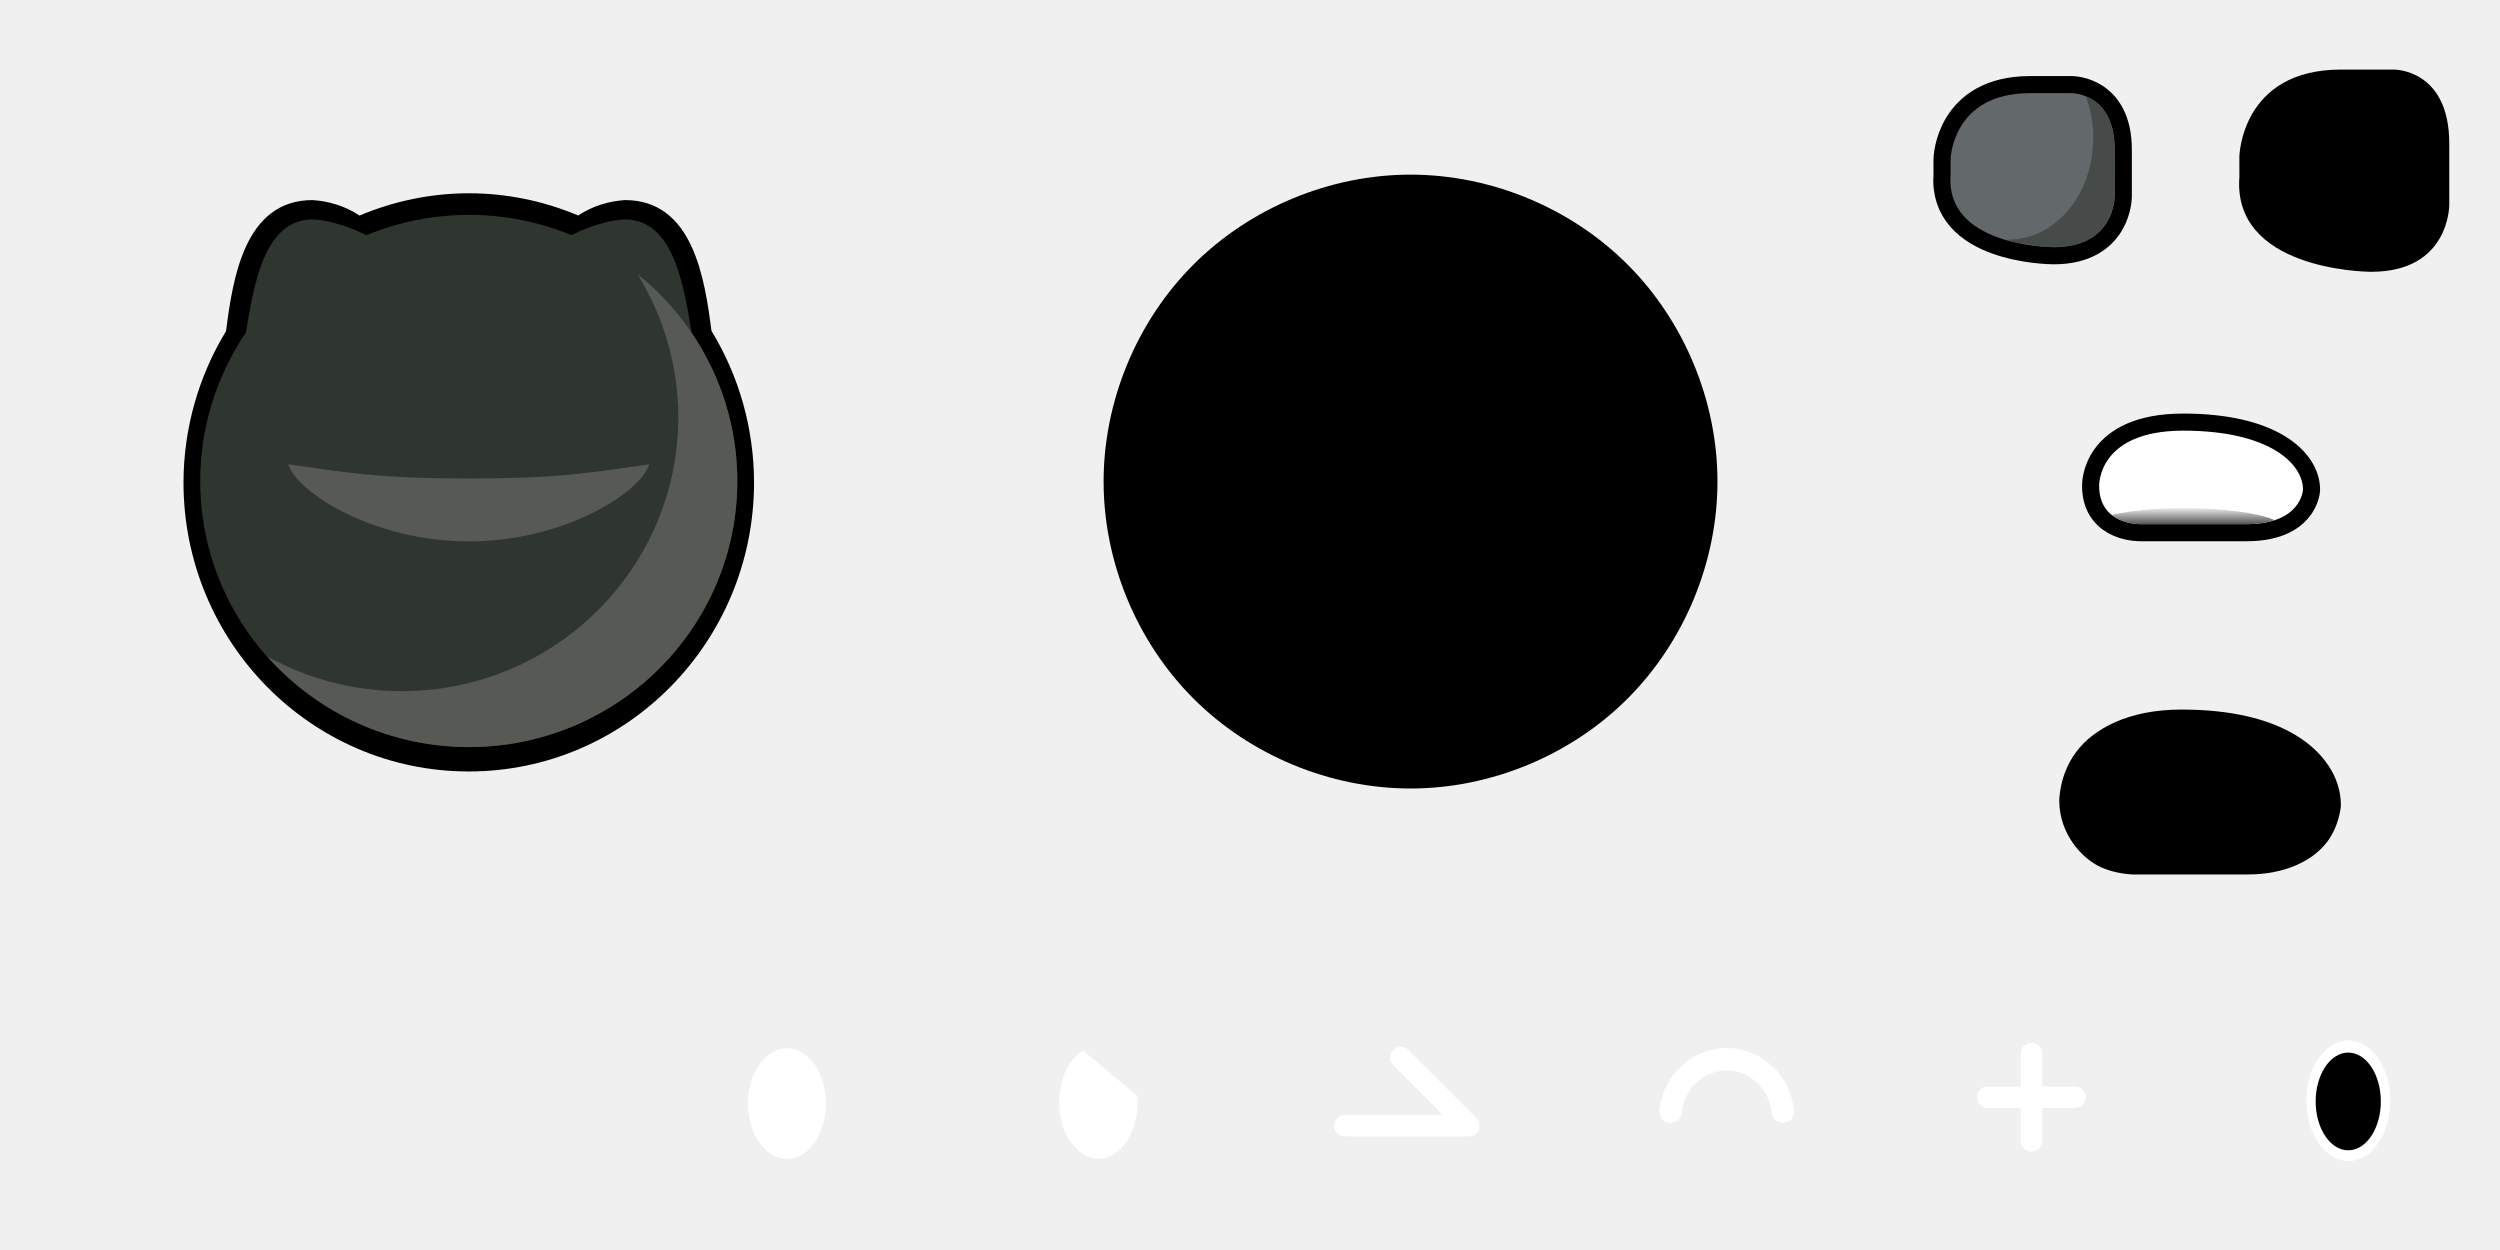
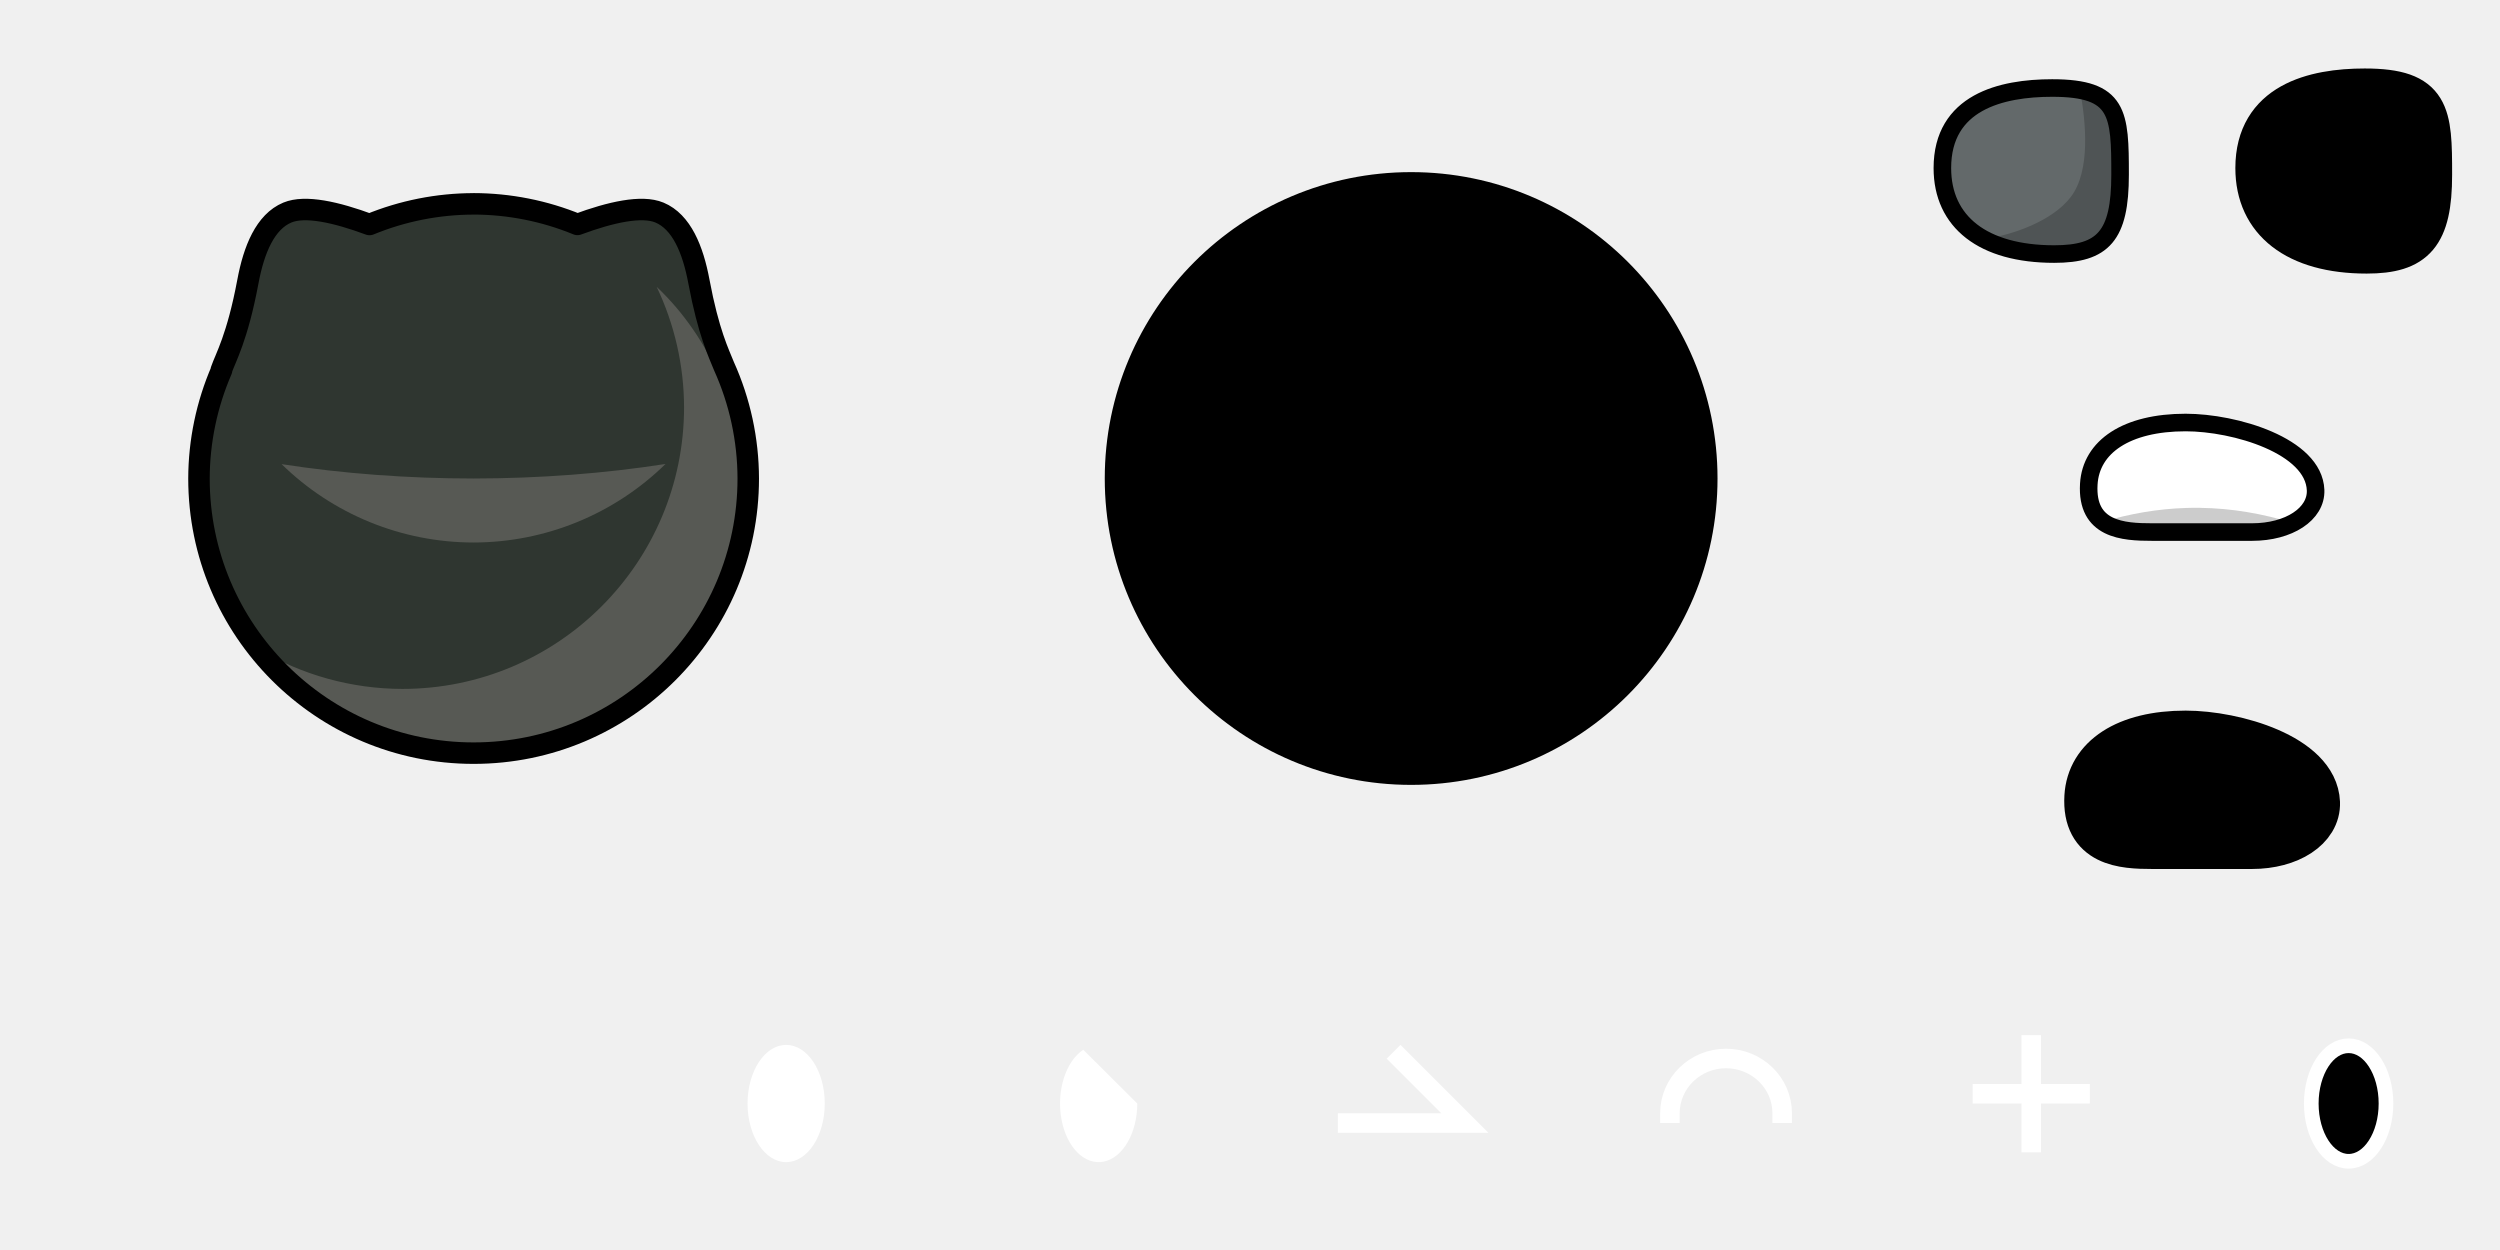
- <svg xmlns="http://www.w3.org/2000/svg" xmlns:xlink="http://www.w3.org/1999/xlink" width="256" height="128" viewBox="0 0 67.733 33.867" version="1.1" id="svg62">
-   <defs id="defs59">
-     <linearGradient id="linearGradient958">
-       <stop style="stop-color:#53514f;stop-opacity:1;" offset="0" id="stop954" />
-       <stop style="stop-color:#53514f;stop-opacity:0;" offset="1" id="stop956" />
-     </linearGradient>
-     <linearGradient xlink:href="#linearGradient958" id="linearGradient960" x1="59.267" y1="14.212" x2="59.267" y2="13.705" gradientUnits="userSpaceOnUse" />
-   </defs>
-   <g id="layer1">
-     <path style="fill:#000000;fill-opacity:1;fill-rule:evenodd;stroke:none;stroke-width:1.07;stroke-linecap:butt;stroke-linejoin:round;stroke-miterlimit:4;stroke-dasharray:none;stroke-opacity:1;paint-order:markers fill stroke" d="M 12.7,5.236 A 7.729,7.833 0 0 0 9.741,5.84 C 9.338,5.573 8.884,5.446 8.467,5.421 c -1.851,0 -2.161,2.143 -2.344,3.552 A 7.729,7.833 0 0 0 4.971,13.069 7.729,7.833 0 0 0 12.7,20.902 7.729,7.833 0 0 0 20.429,13.069 7.729,7.833 0 0 0 19.276,8.964 c -0.183,-1.409 -0.496,-3.543 -2.342,-3.543 -0.416,0.025 -0.868,0.151 -1.27,0.417 A 7.729,7.833 0 0 0 12.7,5.236 Z" id="ellipse880" />
-     <path style="fill:#2f3630;fill-opacity:1;fill-rule:evenodd;stroke:none;stroke-width:0;stroke-linecap:butt;stroke-linejoin:round;stroke-miterlimit:4;stroke-dasharray:none;stroke-opacity:1;paint-order:markers fill stroke" d="M 12.7,5.821 A 7.276,7.21 0 0 0 9.922,6.374 C 9.37,6.087 8.756,5.945 8.467,5.945 7.136,5.954 6.874,7.756 6.663,9.01 A 7.276,7.21 0 0 0 5.424,13.031 7.276,7.21 0 0 0 12.7,20.241 7.276,7.21 0 0 0 19.976,13.031 7.276,7.21 0 0 0 18.738,9.018 c -0.211,-1.255 -0.471,-3.064 -1.805,-3.073 -0.288,-2e-6 -0.901,0.141 -1.451,0.426 A 7.276,7.21 0 0 0 12.7,5.821 Z" id="ellipse873" />
-     <path style="fill:#575954;fill-opacity:1;stroke:none;stroke-width:0.265px;stroke-linecap:butt;stroke-linejoin:miter;stroke-opacity:1" d="M 17.271,7.428 A 7.494,7.426 0 0 1 18.377,11.3 7.494,7.426 0 0 1 10.883,18.726 7.494,7.426 0 0 1 7.249,17.792 7.276,7.21 0 0 0 12.7,20.241 7.276,7.21 0 0 0 19.976,13.031 7.276,7.21 0 0 0 17.271,7.428 Z M 7.81,12.58 c 0.235,0.766 2.319,2.09 4.89,2.088 2.571,0.002 4.656,-1.322 4.89,-2.088 -1.622,0.231 -2.444,0.384 -4.89,0.384 -2.447,0 -3.269,-0.154 -4.89,-0.384 z" id="path879" />
-     <ellipse style="fill:#ffffff;fill-opacity:1;fill-rule:evenodd;stroke:none;stroke-width:0.504;stroke-linecap:round;stroke-linejoin:round;paint-order:markers fill stroke" id="ellipse926" ry="1.498" rx="1.056" cy="29.901" cx="21.321" />
-     <path style="fill:#ffffff;fill-opacity:1;fill-rule:evenodd;stroke:none;stroke-width:0.51;stroke-linecap:round;stroke-linejoin:round;paint-order:markers fill stroke" d="m 29.343,28.463 c -0.391,0.24 -0.645,0.792 -0.645,1.403 0,0.844 0.475,1.527 1.062,1.527 0.586,-2.02e-4 1.061,-0.684 1.061,-1.527 -1.86e-4,-0.096 9.87e-4,-0.085 -0.012,-0.179 z" id="path928" />
-     <path style="display:inline;opacity:1;fill:#000000;fill-opacity:1;fill-rule:nonzero;stroke:none;stroke-width:3.226;stroke-linecap:round;stroke-linejoin:round;stroke-miterlimit:4;stroke-dasharray:none;stroke-dashoffset:0;stroke-opacity:1;paint-order:markers stroke fill" id="circle4575" d="m 144.688,17.883 c -8.229,0 -16.406,3.387 -22.225,9.205 -5.818,5.818 -9.205,13.996 -9.205,22.225 0,8.229 3.387,16.406 9.205,22.225 5.818,5.818 13.996,9.205 22.225,9.205 8.229,0 16.406,-3.387 22.225,-9.205 5.818,-5.818 9.205,-13.996 9.205,-22.225 0,-8.229 -3.387,-16.406 -9.205,-22.225 -5.818,-5.818 -13.996,-9.205 -22.225,-9.205 z" transform="matrix(0.2645833,0,0,0.2645833,-0.06614745,4.1930761e-6)" />
-     <path style="display:inline;fill:none;stroke:#ffffff;stroke-width:0.582;stroke-linecap:round;stroke-linejoin:round;stroke-miterlimit:4;stroke-dasharray:none;stroke-opacity:0.991" d="m 37.951,28.658 1.84,1.84 h -3.353" id="path4639" />
-     <path style="color:#000000;font-style:normal;font-variant:normal;font-weight:normal;font-stretch:normal;font-size:medium;line-height:normal;font-family:sans-serif;font-variant-ligatures:normal;font-variant-position:normal;font-variant-caps:normal;font-variant-numeric:normal;font-variant-alternates:normal;font-feature-settings:normal;text-indent:0;text-align:start;text-decoration:none;text-decoration-line:none;text-decoration-style:solid;text-decoration-color:#000000;letter-spacing:normal;word-spacing:normal;text-transform:none;writing-mode:lr-tb;direction:ltr;text-orientation:mixed;dominant-baseline:auto;baseline-shift:baseline;text-anchor:start;white-space:normal;shape-padding:0;clip-rule:nonzero;display:inline;overflow:visible;visibility:visible;opacity:1;isolation:auto;mix-blend-mode:normal;color-interpolation:sRGB;color-interpolation-filters:linearRGB;solid-color:#000000;solid-opacity:1;vector-effect:none;fill:none;fill-opacity:1;fill-rule:nonzero;stroke:#ffffff;stroke-width:0.582;stroke-linecap:round;stroke-linejoin:round;stroke-miterlimit:4;stroke-dasharray:none;stroke-dashoffset:0;stroke-opacity:0.991;paint-order:markers stroke fill;color-rendering:auto;image-rendering:auto;shape-rendering:auto;text-rendering:auto;enable-background:accumulate" d="m 46.782,28.686 c -0.802,0 -1.461,0.634 -1.535,1.444 h 0.025 c 0.074,-0.796 0.722,-1.418 1.51,-1.418 0.789,0 1.436,0.622 1.51,1.418 h 0.025 c -0.074,-0.81 -0.733,-1.444 -1.535,-1.444 z" id="path4641" />
-     <path style="display:inline;fill:none;stroke:#ffffff;stroke-width:0.582;stroke-linecap:round;stroke-linejoin:miter;stroke-miterlimit:4;stroke-dasharray:none;stroke-opacity:0.991" d="m 55.039,28.546 v 2.362" id="path4648" />
-     <path id="path4650" d="m 56.22,29.727 h -2.362" style="display:inline;fill:none;stroke:#ffffff;stroke-width:0.582;stroke-linecap:round;stroke-linejoin:miter;stroke-miterlimit:4;stroke-dasharray:none;stroke-opacity:0.991" />
-     <path transform="matrix(0.2645833,0,0,0.2645833,-0.04961145,-0.04960581)" d="m 223.545,72.848 c -5.384,0 -8.975,1.95 -10.764,4.35 -1.756,2.356 -1.724,4.968 -1.723,5.064 0.027,3.331 2.355,5.906 4.316,6.752 1.972,0.851 3.773,0.717 3.773,0.717 L 219,89.732 h 11.406 c 3.689,0 6.426,-1.34 7.885,-3.088 1.458,-1.748 1.6,-3.906 1.6,-3.906 a 3.378,3.378 0 0 0 0.002,-0.131 c 0,-2.867 -1.836,-5.465 -4.631,-7.141 -2.795,-1.675 -6.624,-2.619 -11.717,-2.619 z" id="path1502" style="display:inline;fill:#000000;fill-opacity:1;stroke:none;stroke-width:3;stroke-linecap:butt;stroke-linejoin:miter;stroke-miterlimit:4;stroke-dasharray:none;stroke-opacity:1" />
-     <path id="path1510" d="m 60.672,4.243 c 0,0 0.042,-2.358 2.751,-2.358 h 1.434 c 0,0 1.502,-0.022 1.502,2.006 v 1.655 c 0,0 0.018,1.818 -2.113,1.818 -0.245,0 -3.768,-0.084 -3.573,-2.576 z" style="display:inline;fill:#000000;fill-opacity:1;stroke:none;stroke-width:0.272px;stroke-linecap:butt;stroke-linejoin:miter;stroke-opacity:1" />
-     <path id="path1512" d="m 52.847,4.321 c 0,0 0.033,-1.797 2.152,-1.797 h 1.122 c 0,0 1.175,-0.017 1.175,1.528 v 1.261 c 0,0 0.014,1.385 -1.653,1.385 -0.192,0 -2.947,-0.064 -2.795,-1.963 z" style="display:inline;fill:none;fill-opacity:1;stroke:#000000;stroke-width:0.926;stroke-linecap:butt;stroke-linejoin:miter;stroke-miterlimit:4;stroke-dasharray:none;stroke-opacity:1" />
-     <path style="display:inline;fill:#63696a;fill-opacity:1;stroke:none;stroke-width:0.21px;stroke-linecap:butt;stroke-linejoin:miter;stroke-opacity:1" d="m 52.847,4.321 c 0,0 0.033,-1.797 2.152,-1.797 h 1.122 c 0,0 1.175,-0.017 1.175,1.528 v 1.261 c 0,0 0.014,1.385 -1.653,1.385 -0.192,0 -2.947,-0.064 -2.795,-1.963 z" id="path1514" />
-     <path id="path1516" d="m 55.391,6.683 c -0.309,-0.024 -0.684,-0.086 -0.934,-0.154 l -0.113,-0.031 0.144,-0.007 c 0.079,-0.004 0.18,-0.013 0.225,-0.021 1.149,-0.185 1.999,-1.341 1.999,-2.719 2e-5,-0.37 -0.049,-0.683 -0.157,-1.016 -0.019,-0.058 -0.032,-0.107 -0.029,-0.11 0.003,-0.003 0.036,0.011 0.075,0.03 0.32,0.163 0.536,0.455 0.631,0.854 0.05,0.212 0.054,0.29 0.054,1.125 2.1e-4,0.748 -10e-4,0.797 -0.022,0.902 -0.111,0.543 -0.461,0.923 -0.989,1.074 -0.239,0.068 -0.58,0.096 -0.884,0.072 z" style="display:inline;opacity:1;fill:#464b4a;fill-opacity:1;fill-rule:nonzero;stroke:none;stroke-width:0.039;stroke-linecap:round;stroke-linejoin:round;stroke-miterlimit:4;stroke-dasharray:none;stroke-dashoffset:0;stroke-opacity:1;paint-order:normal" />
-     <ellipse style="fill:#ffffff;fill-opacity:1;fill-rule:evenodd;stroke:none;stroke-width:0.546;stroke-linecap:round;stroke-linejoin:round;paint-order:markers fill stroke" id="ellipse1518" ry="1.633" rx="1.136" cy="29.823" cx="63.625" />
-     <ellipse cx="63.622" cy="29.842" rx="0.883" ry="1.324" id="ellipse1520" style="fill:#000000;fill-opacity:1;fill-rule:evenodd;stroke:none;stroke-width:0.433;stroke-linecap:round;stroke-linejoin:round;paint-order:markers fill stroke" />
-     <path style="display:inline;fill:none;fill-opacity:1;stroke:#000000;stroke-width:0.926;stroke-linecap:butt;stroke-linejoin:miter;stroke-miterlimit:4;stroke-dasharray:none;stroke-opacity:1" d="m 56.873,13.164 c 0,0 -0.051,-1.496 2.28,-1.496 2.331,0 3.243,0.895 3.243,1.596 0,0 -0.036,0.937 -1.527,0.937 h -2.852 c 0,0 -1.144,0.05 -1.144,-1.038 z" id="path1534" />
-     <path id="path1536" d="m 56.873,13.164 c 0,0 -0.051,-1.496 2.28,-1.496 2.331,0 3.243,0.895 3.243,1.596 0,0 -0.036,0.937 -1.527,0.937 h -2.852 c 0,0 -1.144,0.05 -1.144,-1.038 z" style="display:inline;fill:#ffffff;fill-opacity:1;stroke:none;stroke-width:0.75;stroke-linecap:butt;stroke-linejoin:miter;stroke-miterlimit:4;stroke-dasharray:none;stroke-opacity:1" />
-     <path style="display:inline;fill:url(#linearGradient960);fill-opacity:1;stroke:none;stroke-width:0.75;stroke-linecap:butt;stroke-linejoin:miter;stroke-miterlimit:4;stroke-dasharray:none;stroke-opacity:1" d="m 59.193,13.766 a 2.736,0.595 0 0 0 -1.98,0.185 c 0.337,0.27 0.804,0.251 0.804,0.251 h 2.852 c 0.317,0 0.564,-0.043 0.763,-0.11 A 2.736,0.595 0 0 0 59.193,13.766 Z" id="path1548" />
+ <svg xmlns="http://www.w3.org/2000/svg" width="256" height="128" viewBox="0 0 67.733 33.867" version="1.1" id="svg8">
+   <defs id="defs2" />
+   <g id="layer2" style="display:inline;opacity:1" transform="translate(2.0135254e-5,-541.8667)">
+     <g id="x_ninja" transform="translate(42.33333,355.6001)">
+       <rect style="vector-effect:none;fill:none;fill-opacity:0.355;stroke:none;stroke-width:1.72;stroke-linecap:round;stroke-linejoin:miter;stroke-miterlimit:4;stroke-dasharray:none;stroke-dashoffset:0;stroke-opacity:1;paint-order:stroke fill markers" id="rect1343" width="67.733" height="33.867" x="-42.333" y="186.267" />
+       <path style="fill:none;fill-opacity:1;stroke:#ffffff;stroke-width:0.529;stroke-linecap:butt;stroke-linejoin:miter;stroke-miterlimit:4;stroke-dasharray:none;stroke-dashoffset:0;stroke-opacity:1;paint-order:stroke fill markers" d="m -4.577,214.762 1.931,1.931 h -3.44" id="path983-7" />
+       <path d="m 12.7,217.223 v -2.646 m -1.323,1.323 h 2.646" style="vector-effect:none;fill:#000000;fill-opacity:0.243;stroke:#ffffff;stroke-width:0.529;stroke-linecap:square;stroke-linejoin:miter;stroke-miterlimit:4;stroke-dasharray:none;stroke-dashoffset:0;stroke-opacity:1;paint-order:stroke fill markers" id="path987-6" />
+       <path id="path989-3" style="vector-effect:none;fill:#ffffff;fill-opacity:1;stroke:none;stroke-width:0.423;stroke-linecap:square;stroke-linejoin:miter;stroke-miterlimit:4;stroke-dasharray:none;stroke-dashoffset:0;stroke-opacity:0.294;paint-order:normal" d="m -11.521,216.165 a 1.046,1.588 0 0 1 -0.904,1.573 1.046,1.588 0 0 1 -1.15,-1.145 1.046,1.588 0 0 1 0.591,-1.884 z" />
+       <ellipse ry="1.565" rx="1.012" cy="216.165" cx="21.299" id="ellipse993-5" style="vector-effect:none;fill:#000000;fill-opacity:1;stroke:#ffffff;stroke-width:0.397;stroke-linecap:square;stroke-linejoin:miter;stroke-miterlimit:4;stroke-dasharray:none;stroke-dashoffset:0;stroke-opacity:1;paint-order:normal" />
+       <circle style="vector-effect:none;fill:#000000;fill-opacity:1;stroke:#000000;stroke-width:1.72;stroke-linecap:square;stroke-linejoin:miter;stroke-miterlimit:4;stroke-dasharray:none;stroke-dashoffset:0;stroke-opacity:1;paint-order:normal" id="circle2613-2" cx="-4.101" cy="-199.231" r="7.441" transform="scale(1,-1)" />
+       <path style="vector-effect:none;fill:none;fill-opacity:1;stroke:#ffffff;stroke-width:0.529;stroke-linecap:square;stroke-linejoin:miter;stroke-miterlimit:4;stroke-dasharray:none;stroke-dashoffset:0;stroke-opacity:1;paint-order:stroke fill markers" d="m 2.91,216.429 c 0,-0.819 0.681,-1.484 1.521,-1.484 0.84,0 1.521,0.664 1.521,1.484" id="path974-0" />
+       <ellipse cx="-21.034" cy="216.165" rx="1.046" ry="1.588" style="vector-effect:none;fill:#ffffff;fill-opacity:1;stroke:none;stroke-width:0.423;stroke-linecap:square;stroke-linejoin:miter;stroke-miterlimit:4;stroke-dasharray:none;stroke-dashoffset:0;stroke-opacity:0.294;paint-order:normal" id="ellipse946-2" />
+       <circle transform="scale(1,-1)" r="7.441" cy="-199.231" cx="-29.501" id="circle937-1" style="vector-effect:none;fill:#2f3630;fill-opacity:1;stroke:none;stroke-width:0.476;stroke-linecap:square;stroke-linejoin:miter;stroke-miterlimit:4;stroke-dasharray:none;stroke-dashoffset:0;stroke-opacity:1;paint-order:normal" />
+       <path id="circle968" d="m -24.301,198.837 a 14.354,5.707 0 0 1 -5.2,0.394 14.354,5.707 0 0 1 -5.203,-0.389 7.441,7.441 0 0 0 5.203,2.123 7.441,7.441 0 0 0 5.2,-2.129 z" style="vector-effect:none;fill:#575954;fill-opacity:1;stroke:none;stroke-width:0.476;stroke-linecap:square;stroke-linejoin:miter;stroke-miterlimit:4;stroke-dasharray:none;stroke-dashoffset:0;stroke-opacity:1;paint-order:normal" />
+       <path id="path977" d="m -36.34,196.297 c 0.117,-0.34 0.436,-0.872 0.723,-2.404 0.161,-0.862 0.469,-1.617 1.07,-1.867 1.455,-0.605 6.221,2.327 6.221,2.327" style="vector-effect:none;fill:#2f3630;fill-opacity:1;stroke:none;stroke-width:1.72;stroke-linecap:round;stroke-linejoin:miter;stroke-miterlimit:4;stroke-dasharray:none;stroke-dashoffset:0;stroke-opacity:1;paint-order:stroke fill markers" />
+       <path style="vector-effect:none;fill:#2f3630;fill-opacity:1;stroke:none;stroke-width:1.72;stroke-linecap:round;stroke-linejoin:miter;stroke-miterlimit:4;stroke-dasharray:none;stroke-dashoffset:0;stroke-opacity:1;paint-order:stroke fill markers" d="m -22.673,196.297 c -0.117,-0.34 -0.436,-0.872 -0.723,-2.404 -0.161,-0.862 -0.469,-1.617 -1.07,-1.867 -1.455,-0.605 -6.221,2.327 -6.221,2.327" id="path1041" />
+       <path id="circle1080-8" d="m -24.543,194.037 a 7.634,7.634 0 0 1 0.743,3.261 7.634,7.634 0 0 1 -7.634,7.634 7.634,7.634 0 0 1 -3.9,-1.081 7.441,7.441 0 0 0 5.834,2.822 7.441,7.441 0 0 0 7.441,-7.441 7.441,7.441 0 0 0 -0.547,-2.759 l -0.225,0.054 a 7.202,7.202 0 0 0 -0.732,-1.344 7.196,7.196 0 0 0 -0.979,-1.145 z" style="vector-effect:none;fill:#575954;fill-opacity:1;stroke:none;stroke-width:0.476;stroke-linecap:square;stroke-linejoin:miter;stroke-miterlimit:4;stroke-dasharray:none;stroke-dashoffset:0;stroke-opacity:1;paint-order:normal" />
+       <path id="circle1043" d="m -29.501,191.79 a 7.441,7.441 0 0 0 -2.821,0.559 c -0.908,-0.336 -1.746,-0.523 -2.225,-0.324 -0.601,0.25 -0.909,1.006 -1.07,1.868 -0.287,1.532 -0.606,2.064 -0.723,2.404 l 0.01,-0.003 a 7.441,7.441 0 0 0 -0.613,2.937 7.441,7.441 0 0 0 7.441,7.441 7.441,7.441 0 0 0 7.441,-7.441 7.441,7.441 0 0 0 -0.658,-3.044 c -0.138,-0.347 -0.418,-0.901 -0.679,-2.294 -0.161,-0.862 -0.469,-1.618 -1.07,-1.868 -0.478,-0.199 -1.315,-0.013 -2.221,0.322 a 7.441,7.441 0 0 0 -2.813,-0.558 z" style="vector-effect:none;fill:none;fill-opacity:1;stroke:#000000;stroke-width:0.582;stroke-linecap:round;stroke-linejoin:round;stroke-miterlimit:4;stroke-dasharray:none;stroke-dashoffset:0;stroke-opacity:1;paint-order:normal" />
+       <path style="display:inline;opacity:1;vector-effect:none;fill:none;fill-opacity:1;stroke:#000000;stroke-width:0;stroke-linecap:round;stroke-linejoin:miter;stroke-miterlimit:4;stroke-dasharray:none;stroke-dashoffset:0;stroke-opacity:1;paint-order:normal" d="m 10.372,190.823 c 0,-1.724 1.536,-2.096 2.875,-2.096 1.804,0 1.778,0.769 1.778,2.27 0,1.5 -0.442,2.077 -1.726,2.077 -1.862,0 -2.927,-0.842 -2.927,-2.251 z" id="path2731" />
+       <path style="display:inline;opacity:1;vector-effect:none;fill:#63696a;fill-opacity:1;stroke:none;stroke-width:0.476;stroke-linecap:round;stroke-linejoin:miter;stroke-miterlimit:4;stroke-dasharray:none;stroke-dashoffset:0;stroke-opacity:1;paint-order:normal" d="m 10.292,190.82 c 0,-1.784 1.589,-2.169 2.975,-2.169 1.814,0 1.84,0.691 1.84,2.349 0,1.658 -0.458,2.15 -1.786,2.15 -1.927,0 -3.029,-0.871 -3.029,-2.33 z" id="path2733" />
+       <path id="path2735" style="font-variation-settings:normal;display:inline;opacity:1;vector-effect:none;fill:#000000;fill-opacity:0.2;stroke:none;stroke-width:1.455;stroke-linecap:square;stroke-linejoin:miter;stroke-miterlimit:4;stroke-dasharray:none;stroke-dashoffset:0;stroke-opacity:1;paint-order:stroke fill markers;stop-color:#000000;stop-opacity:1" d="m 14.021,188.71 c 0.156,0.838 0.296,2.183 -0.252,2.896 -0.494,0.644 -1.557,1.026 -2.351,1.137 0.49,0.263 1.128,0.406 1.902,0.406 1.329,0 1.786,-0.492 1.786,-2.15 0,-1.385 -0.022,-2.094 -1.086,-2.29 z" />
+       <path style="display:inline;opacity:1;vector-effect:none;fill:none;fill-opacity:1;stroke:#000000;stroke-width:0.476;stroke-linecap:round;stroke-linejoin:miter;stroke-miterlimit:4;stroke-dasharray:none;stroke-dashoffset:0;stroke-opacity:1;paint-order:normal" d="m 10.292,190.82 c 0,-1.784 1.589,-2.169 2.975,-2.169 1.814,0 1.84,0.691 1.84,2.349 0,1.658 -0.458,2.15 -1.786,2.15 -1.927,0 -3.029,-0.871 -3.029,-2.33 z" id="path2737" />
+       <path id="path2739" d="m 16.882,206.181 c 1.336,0 3.475,0.631 3.522,1.831 0.025,0.649 -0.724,1.137 -1.723,1.137 h -2.707 c -0.788,0 -1.787,-0.061 -1.715,-1.298 0.059,-1.016 1.022,-1.67 2.624,-1.67 z" style="font-variation-settings:normal;display:inline;opacity:1;vector-effect:none;fill:#000000;fill-opacity:1;stroke:#000000;stroke-width:1.323;stroke-linecap:round;stroke-linejoin:miter;stroke-miterlimit:4;stroke-dasharray:none;stroke-dashoffset:0;stroke-opacity:1;paint-order:normal;stop-color:#000000;stop-opacity:1" />
+       <path style="display:inline;opacity:1;vector-effect:none;fill:#000000;fill-opacity:1;stroke:#000000;stroke-width:1.058;stroke-linecap:round;stroke-linejoin:miter;stroke-miterlimit:4;stroke-dasharray:none;stroke-dashoffset:0;stroke-opacity:1;paint-order:normal" d="m 18.759,190.82 c 0,-1.784 1.589,-2.169 2.975,-2.169 1.814,0 1.84,0.691 1.84,2.349 0,1.658 -0.458,2.15 -1.786,2.15 -1.927,0 -3.029,-0.871 -3.029,-2.33 z" id="path2741" />
+       <path id="path2743" d="m 16.882,197.714 c 1.336,0 3.475,0.631 3.522,1.831 0.025,0.649 -0.724,1.137 -1.723,1.137 h -2.707 c -0.788,0 -1.787,-0.061 -1.715,-1.298 0.059,-1.016 1.022,-1.67 2.624,-1.67 z" style="font-variation-settings:normal;display:inline;opacity:1;vector-effect:none;fill:#ffffff;fill-opacity:1;stroke:none;stroke-width:0.476;stroke-linecap:round;stroke-linejoin:miter;stroke-miterlimit:4;stroke-dasharray:none;stroke-dashoffset:0;stroke-opacity:1;paint-order:normal;stop-color:#000000;stop-opacity:1" />
+       <path id="path2745" style="font-variation-settings:normal;display:inline;opacity:1;vector-effect:none;fill:#000000;fill-opacity:0.2;stroke:none;stroke-width:1.455;stroke-linecap:square;stroke-linejoin:miter;stroke-miterlimit:4;stroke-dasharray:none;stroke-dashoffset:0;stroke-opacity:1;paint-order:stroke fill markers;stop-color:#000000;stop-opacity:1" d="m 17.282,200.025 c -0.129,-0.002 -0.259,-4.8e-4 -0.388,0.004 -0.759,0.024 -1.516,0.153 -2.252,0.374 0.349,0.257 0.874,0.28 1.331,0.28 h 2.707 c 0.429,0 0.807,-0.094 1.102,-0.249 -0.816,-0.253 -1.657,-0.396 -2.501,-0.408 z" />
+       <path id="path2747" d="m 16.882,197.714 c 1.336,0 3.475,0.631 3.522,1.831 0.025,0.649 -0.724,1.137 -1.723,1.137 h -2.707 c -0.788,0 -1.787,-0.061 -1.715,-1.298 0.059,-1.016 1.022,-1.67 2.624,-1.67 z" style="font-variation-settings:normal;display:inline;opacity:1;vector-effect:none;fill:none;fill-opacity:1;stroke:#000000;stroke-width:0.476;stroke-linecap:round;stroke-linejoin:miter;stroke-miterlimit:4;stroke-dasharray:none;stroke-dashoffset:0;stroke-opacity:1;paint-order:normal;stop-color:#000000;stop-opacity:1" />
+     </g>
  </g>
</svg>
